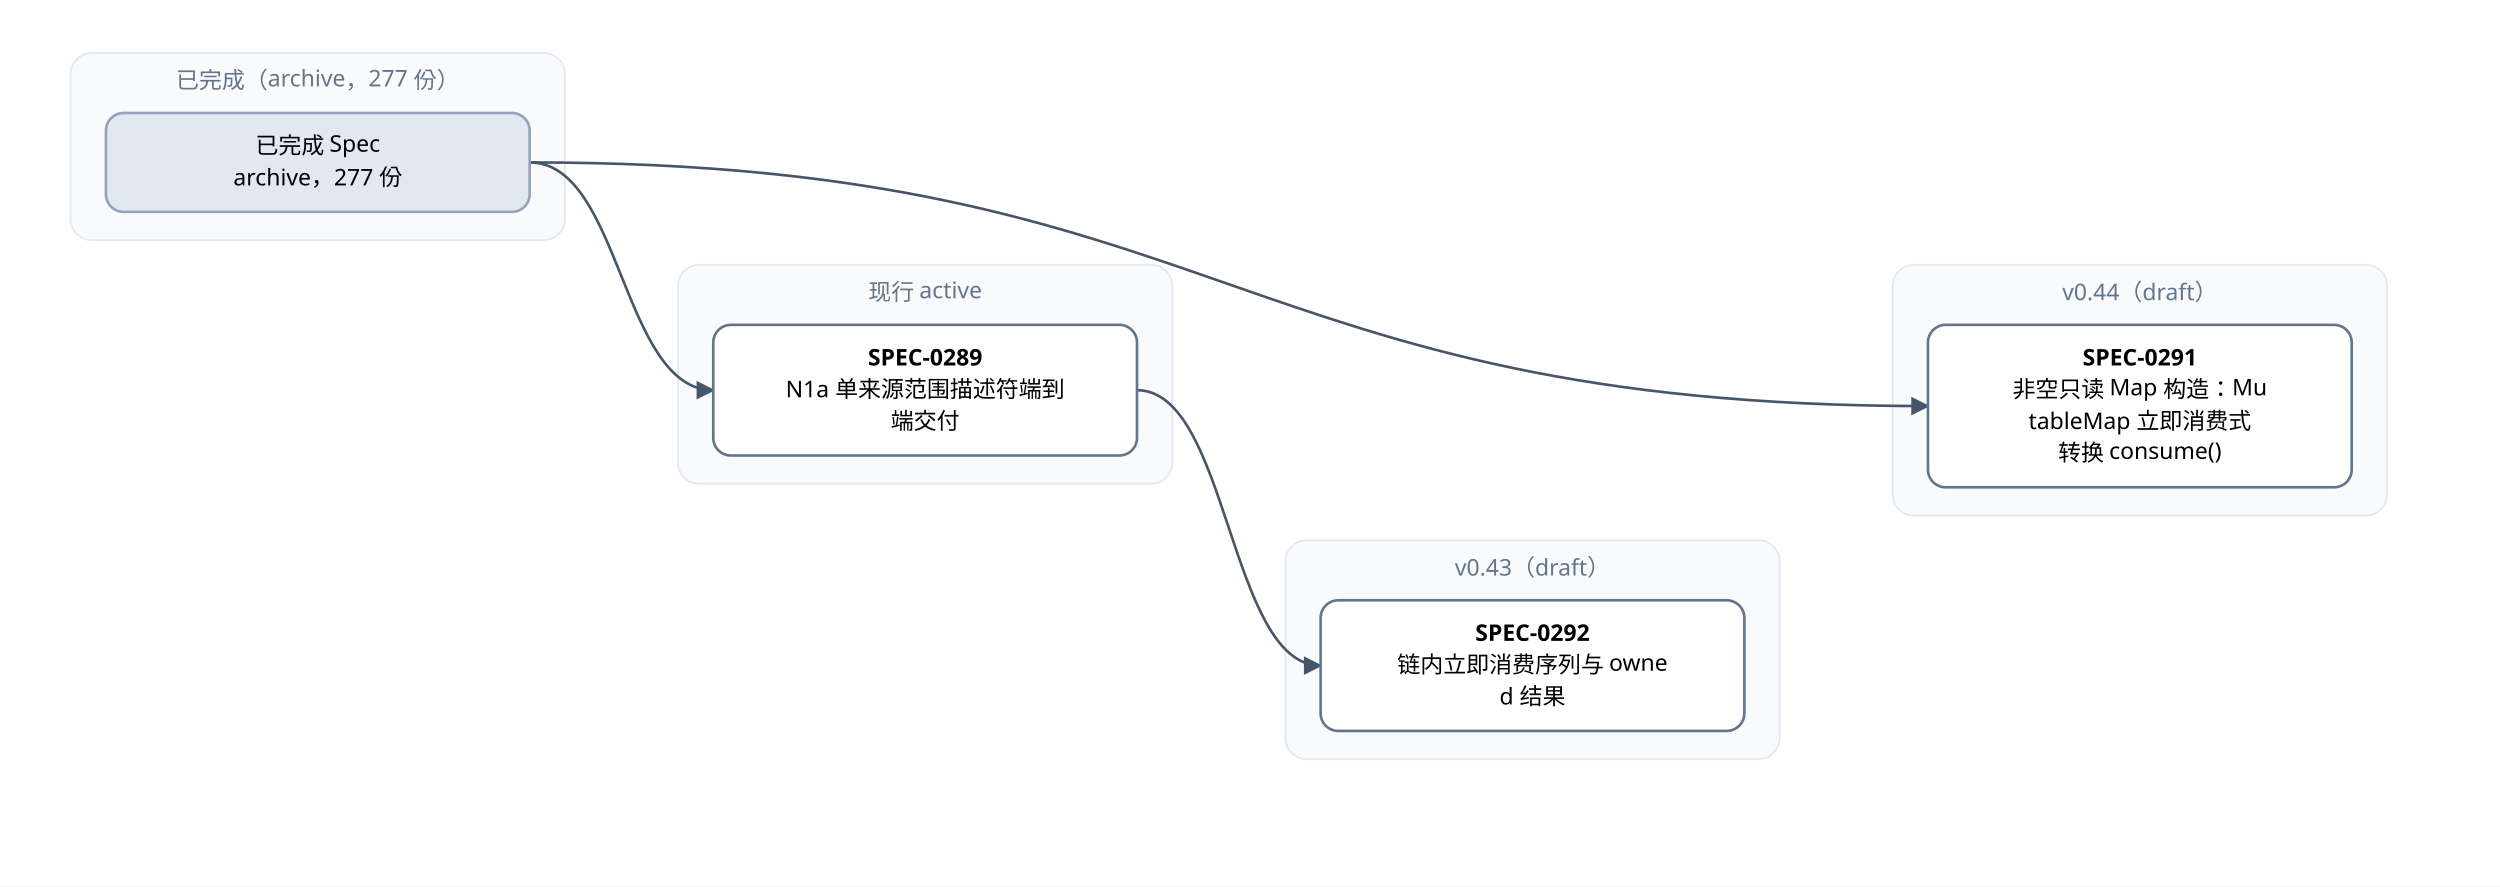
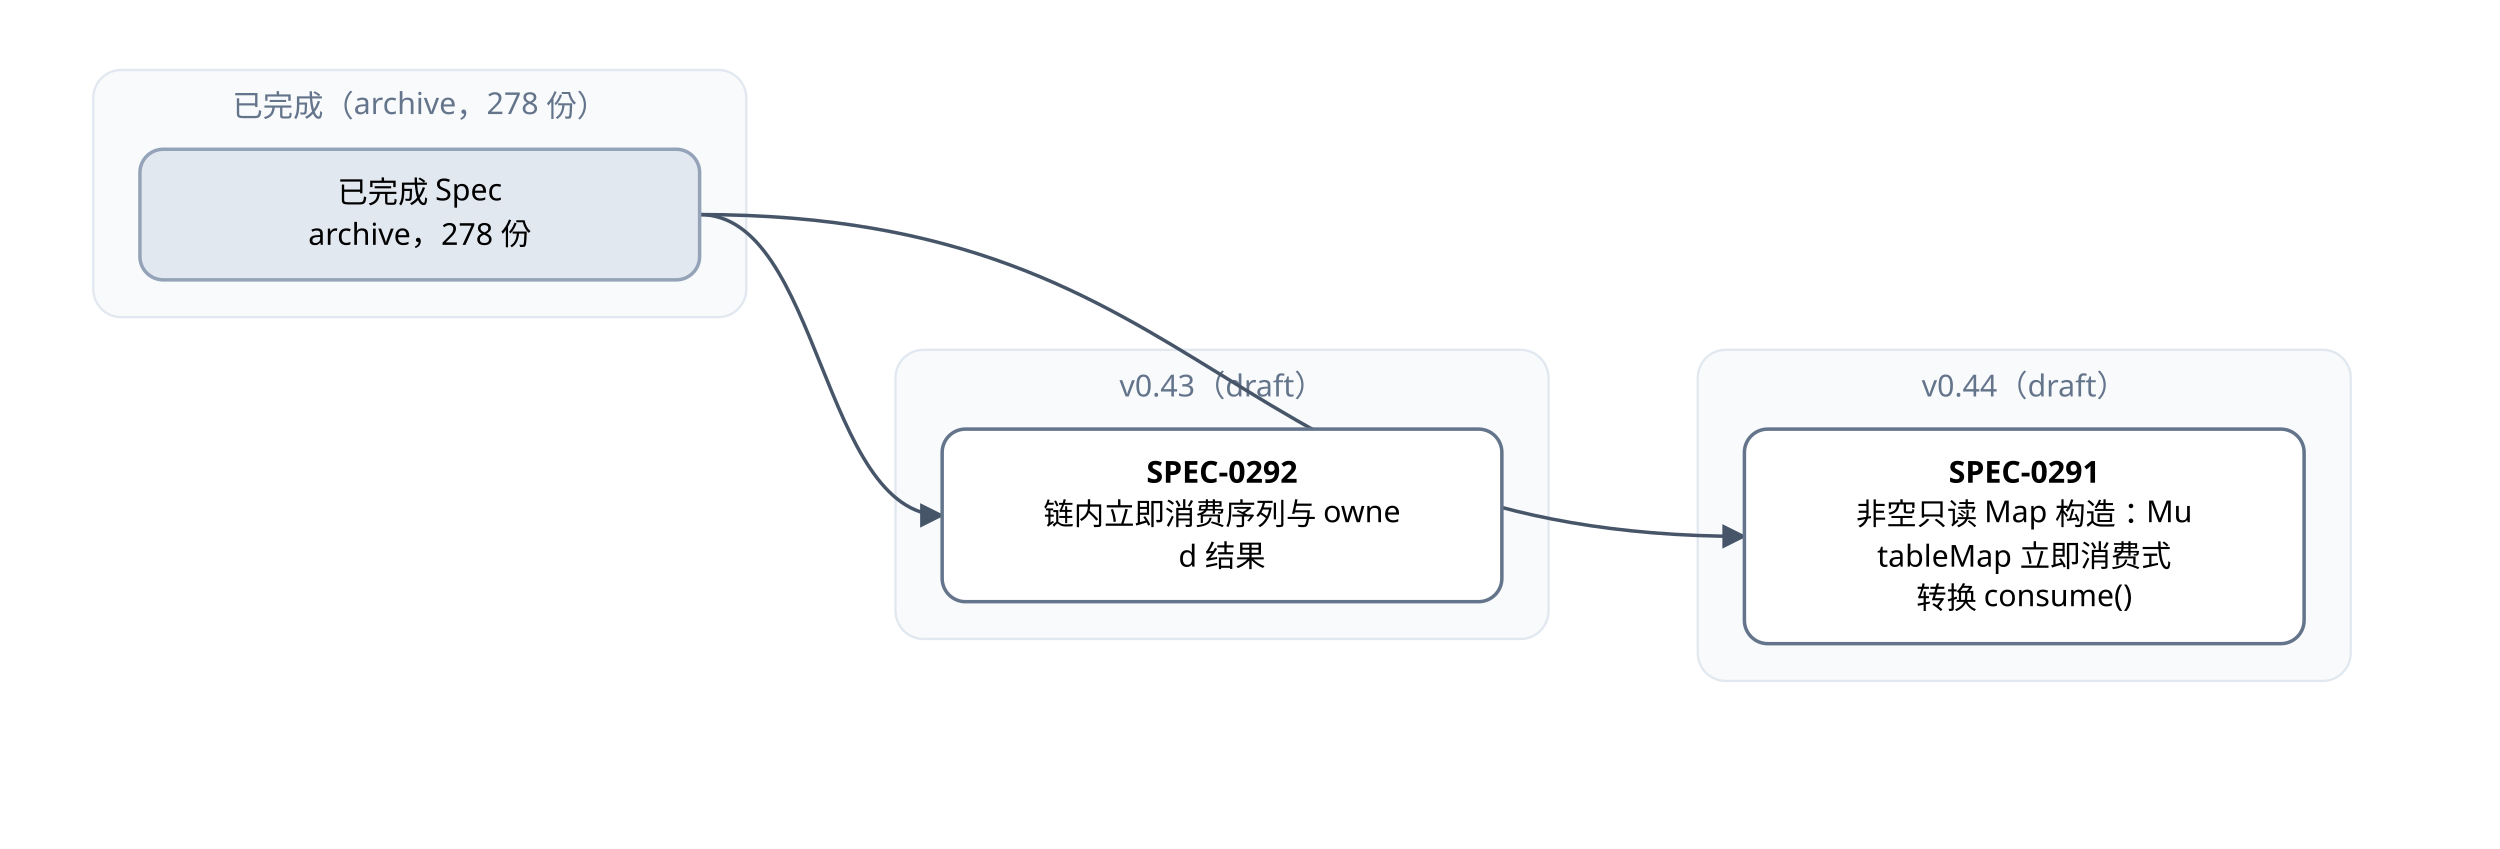
- <svg xmlns="http://www.w3.org/2000/svg" width="1416" height="502" viewBox="0 0 1416 502" font-family="PingFang SC, Microsoft YaHei, sans-serif">
+ <svg xmlns="http://www.w3.org/2000/svg" width="1072" height="364" viewBox="0 0 1072 364" font-family="PingFang SC, Microsoft YaHei, sans-serif">
  <defs>
    <marker id="arrow" viewBox="0 0 10 10" refX="9" refY="5" markerWidth="7" markerHeight="7" orient="auto-start-reverse">
      <path d="M0,0 L10,5 L0,10 z" fill="#475569" />
    </marker>
  </defs>
-   <rect width="1416" height="502" fill="#ffffff" />
+   <rect width="1072" height="364" fill="#ffffff" />
  <rect x="40" y="30" width="280" height="106" rx="12" fill="#f8fafc" stroke="#e2e8f0" />
-   <text x="180" y="50" text-anchor="middle" font-size="13" fill="#64748b">已完成（archive，277 份）</text>
+   <text x="180" y="50" text-anchor="middle" font-size="13" fill="#64748b">已完成（archive，278 份）</text>
  <rect x="384" y="150" width="280" height="124" rx="12" fill="#f8fafc" stroke="#e2e8f0" />
-   <text x="524" y="170" text-anchor="middle" font-size="13" fill="#64748b">现行 active</text>
-   <rect x="728" y="306" width="280" height="124" rx="12" fill="#f8fafc" stroke="#e2e8f0" />
-   <text x="868" y="326" text-anchor="middle" font-size="13" fill="#64748b">v0.43（draft）</text>
-   <rect x="1072" y="150" width="280" height="142" rx="12" fill="#f8fafc" stroke="#e2e8f0" />
-   <text x="1212" y="170" text-anchor="middle" font-size="13" fill="#64748b">v0.44（draft）</text>
-   <path d="M 644 221 C 696 221, 696 377, 748 377" fill="none" stroke="#475569" stroke-width="1.5" marker-end="url(#arrow)" />
+   <text x="524" y="170" text-anchor="middle" font-size="13" fill="#64748b">v0.43（draft）</text>
+   <rect x="728" y="150" width="280" height="142" rx="12" fill="#f8fafc" stroke="#e2e8f0" />
+   <text x="868" y="170" text-anchor="middle" font-size="13" fill="#64748b">v0.44（draft）</text>
+   <path d="M 300 92 C 524 92, 524 230, 748 230" fill="none" stroke="#475569" stroke-width="1.5" marker-end="url(#arrow)" />
  <path d="M 300 92 C 352 92, 352 221, 404 221" fill="none" stroke="#475569" stroke-width="1.5" marker-end="url(#arrow)" />
-   <path d="M 300 92 C 696 92, 696 230, 1092 230" fill="none" stroke="#475569" stroke-width="1.5" marker-end="url(#arrow)" />
+   <rect x="748" y="184" width="240" height="92" rx="10" fill="#ffffff" stroke="#64748b" stroke-width="1.5" />
+   <text x="868" y="207" text-anchor="middle" font-size="13" font-weight="600">SPEC-0291</text>
+   <text x="868" y="225" text-anchor="middle" font-size="13">非空只读 Map 构造：Mu</text>
+   <text x="868" y="243" text-anchor="middle" font-size="13">tableMap 立即消费式</text>
+   <text x="868" y="261" text-anchor="middle" font-size="13">转换 consume()</text>
  <rect x="404" y="184" width="240" height="74" rx="10" fill="#ffffff" stroke="#64748b" stroke-width="1.5" />
-   <text x="524" y="207" text-anchor="middle" font-size="13" font-weight="600">SPEC-0289</text>
-   <text x="524" y="225" text-anchor="middle" font-size="13">N1a 单来源范围描述符端到</text>
-   <text x="524" y="243" text-anchor="middle" font-size="13">端交付</text>
-   <rect x="1092" y="184" width="240" height="92" rx="10" fill="#ffffff" stroke="#64748b" stroke-width="1.5" />
-   <text x="1212" y="207" text-anchor="middle" font-size="13" font-weight="600">SPEC-0291</text>
-   <text x="1212" y="225" text-anchor="middle" font-size="13">非空只读 Map 构造：Mu</text>
-   <text x="1212" y="243" text-anchor="middle" font-size="13">tableMap 立即消费式</text>
-   <text x="1212" y="261" text-anchor="middle" font-size="13">转换 consume()</text>
-   <rect x="748" y="340" width="240" height="74" rx="10" fill="#ffffff" stroke="#64748b" stroke-width="1.5" />
-   <text x="868" y="363" text-anchor="middle" font-size="13" font-weight="600">SPEC-0292</text>
-   <text x="868" y="381" text-anchor="middle" font-size="13">链内立即消费序列与 owne</text>
-   <text x="868" y="399" text-anchor="middle" font-size="13">d 结果</text>
+   <text x="524" y="207" text-anchor="middle" font-size="13" font-weight="600">SPEC-0292</text>
+   <text x="524" y="225" text-anchor="middle" font-size="13">链内立即消费序列与 owne</text>
+   <text x="524" y="243" text-anchor="middle" font-size="13">d 结果</text>
  <rect x="60" y="64" width="240" height="56" rx="10" fill="#e2e8f0" stroke="#94a3b8" stroke-width="1.5" />
  <text x="180" y="87" text-anchor="middle" font-size="13">已完成 Spec</text>
-   <text x="180" y="105" text-anchor="middle" font-size="13">archive，277 份</text>
+   <text x="180" y="105" text-anchor="middle" font-size="13">archive，278 份</text>
</svg>
